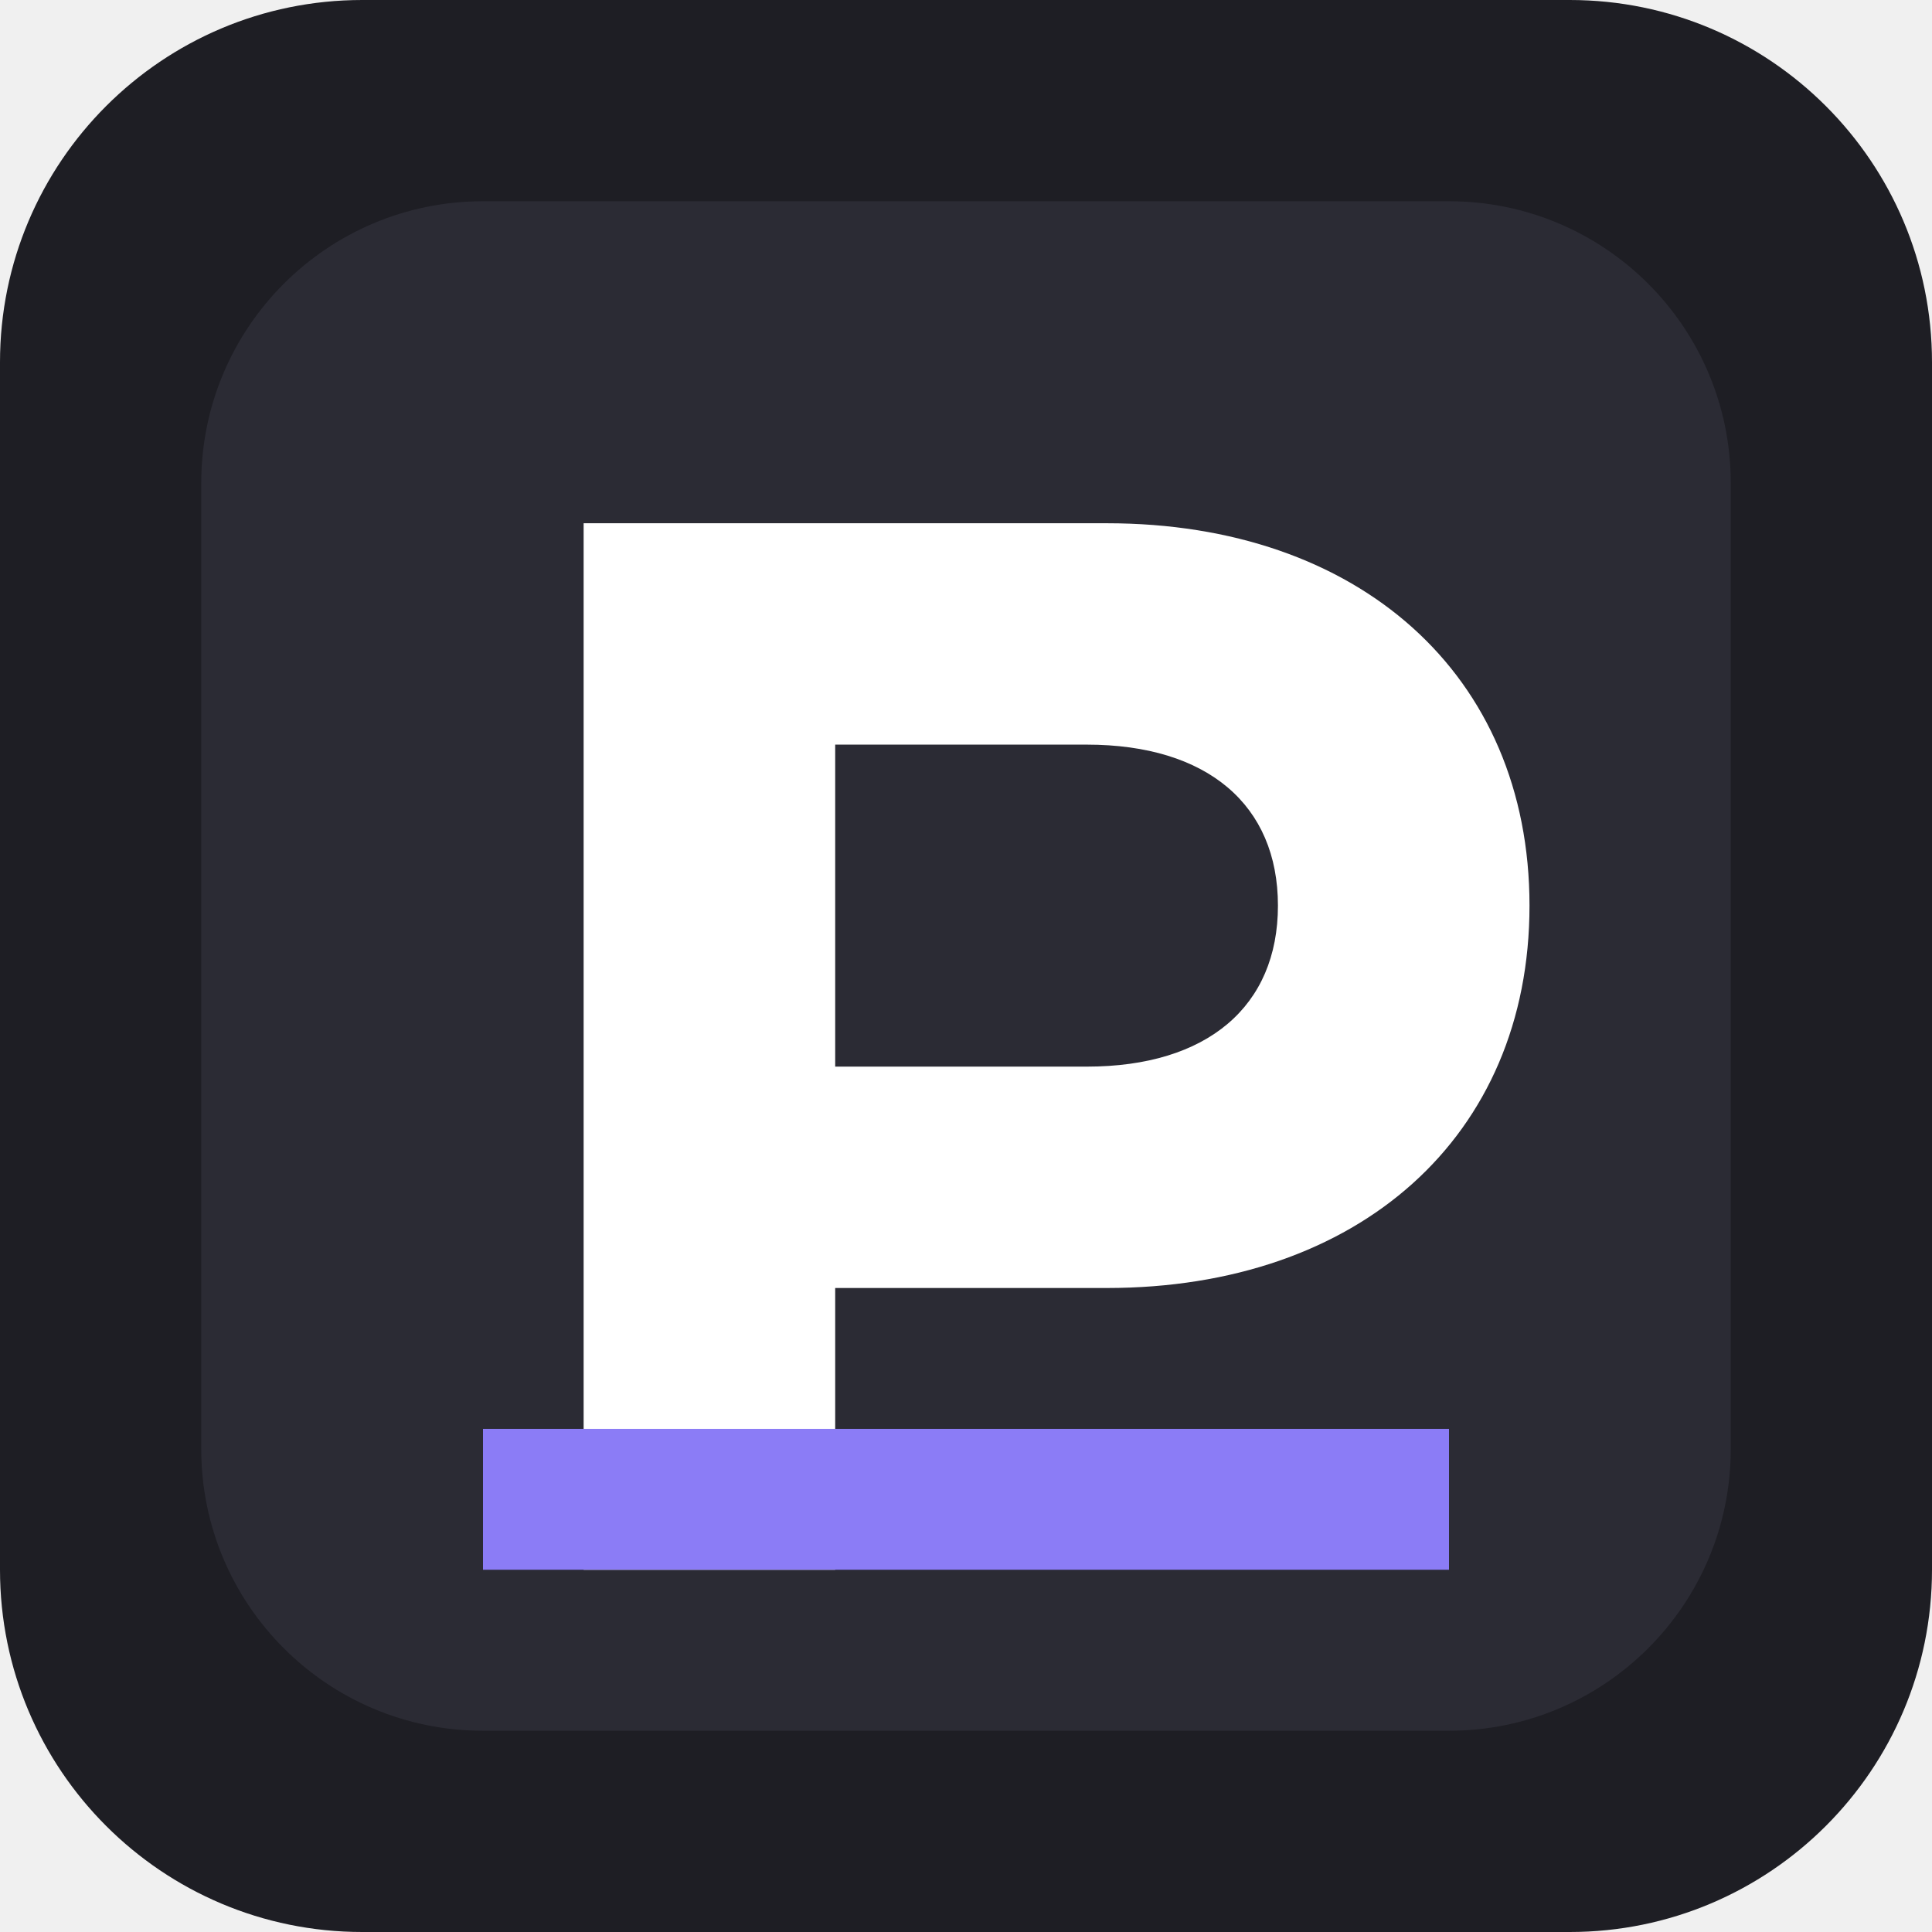
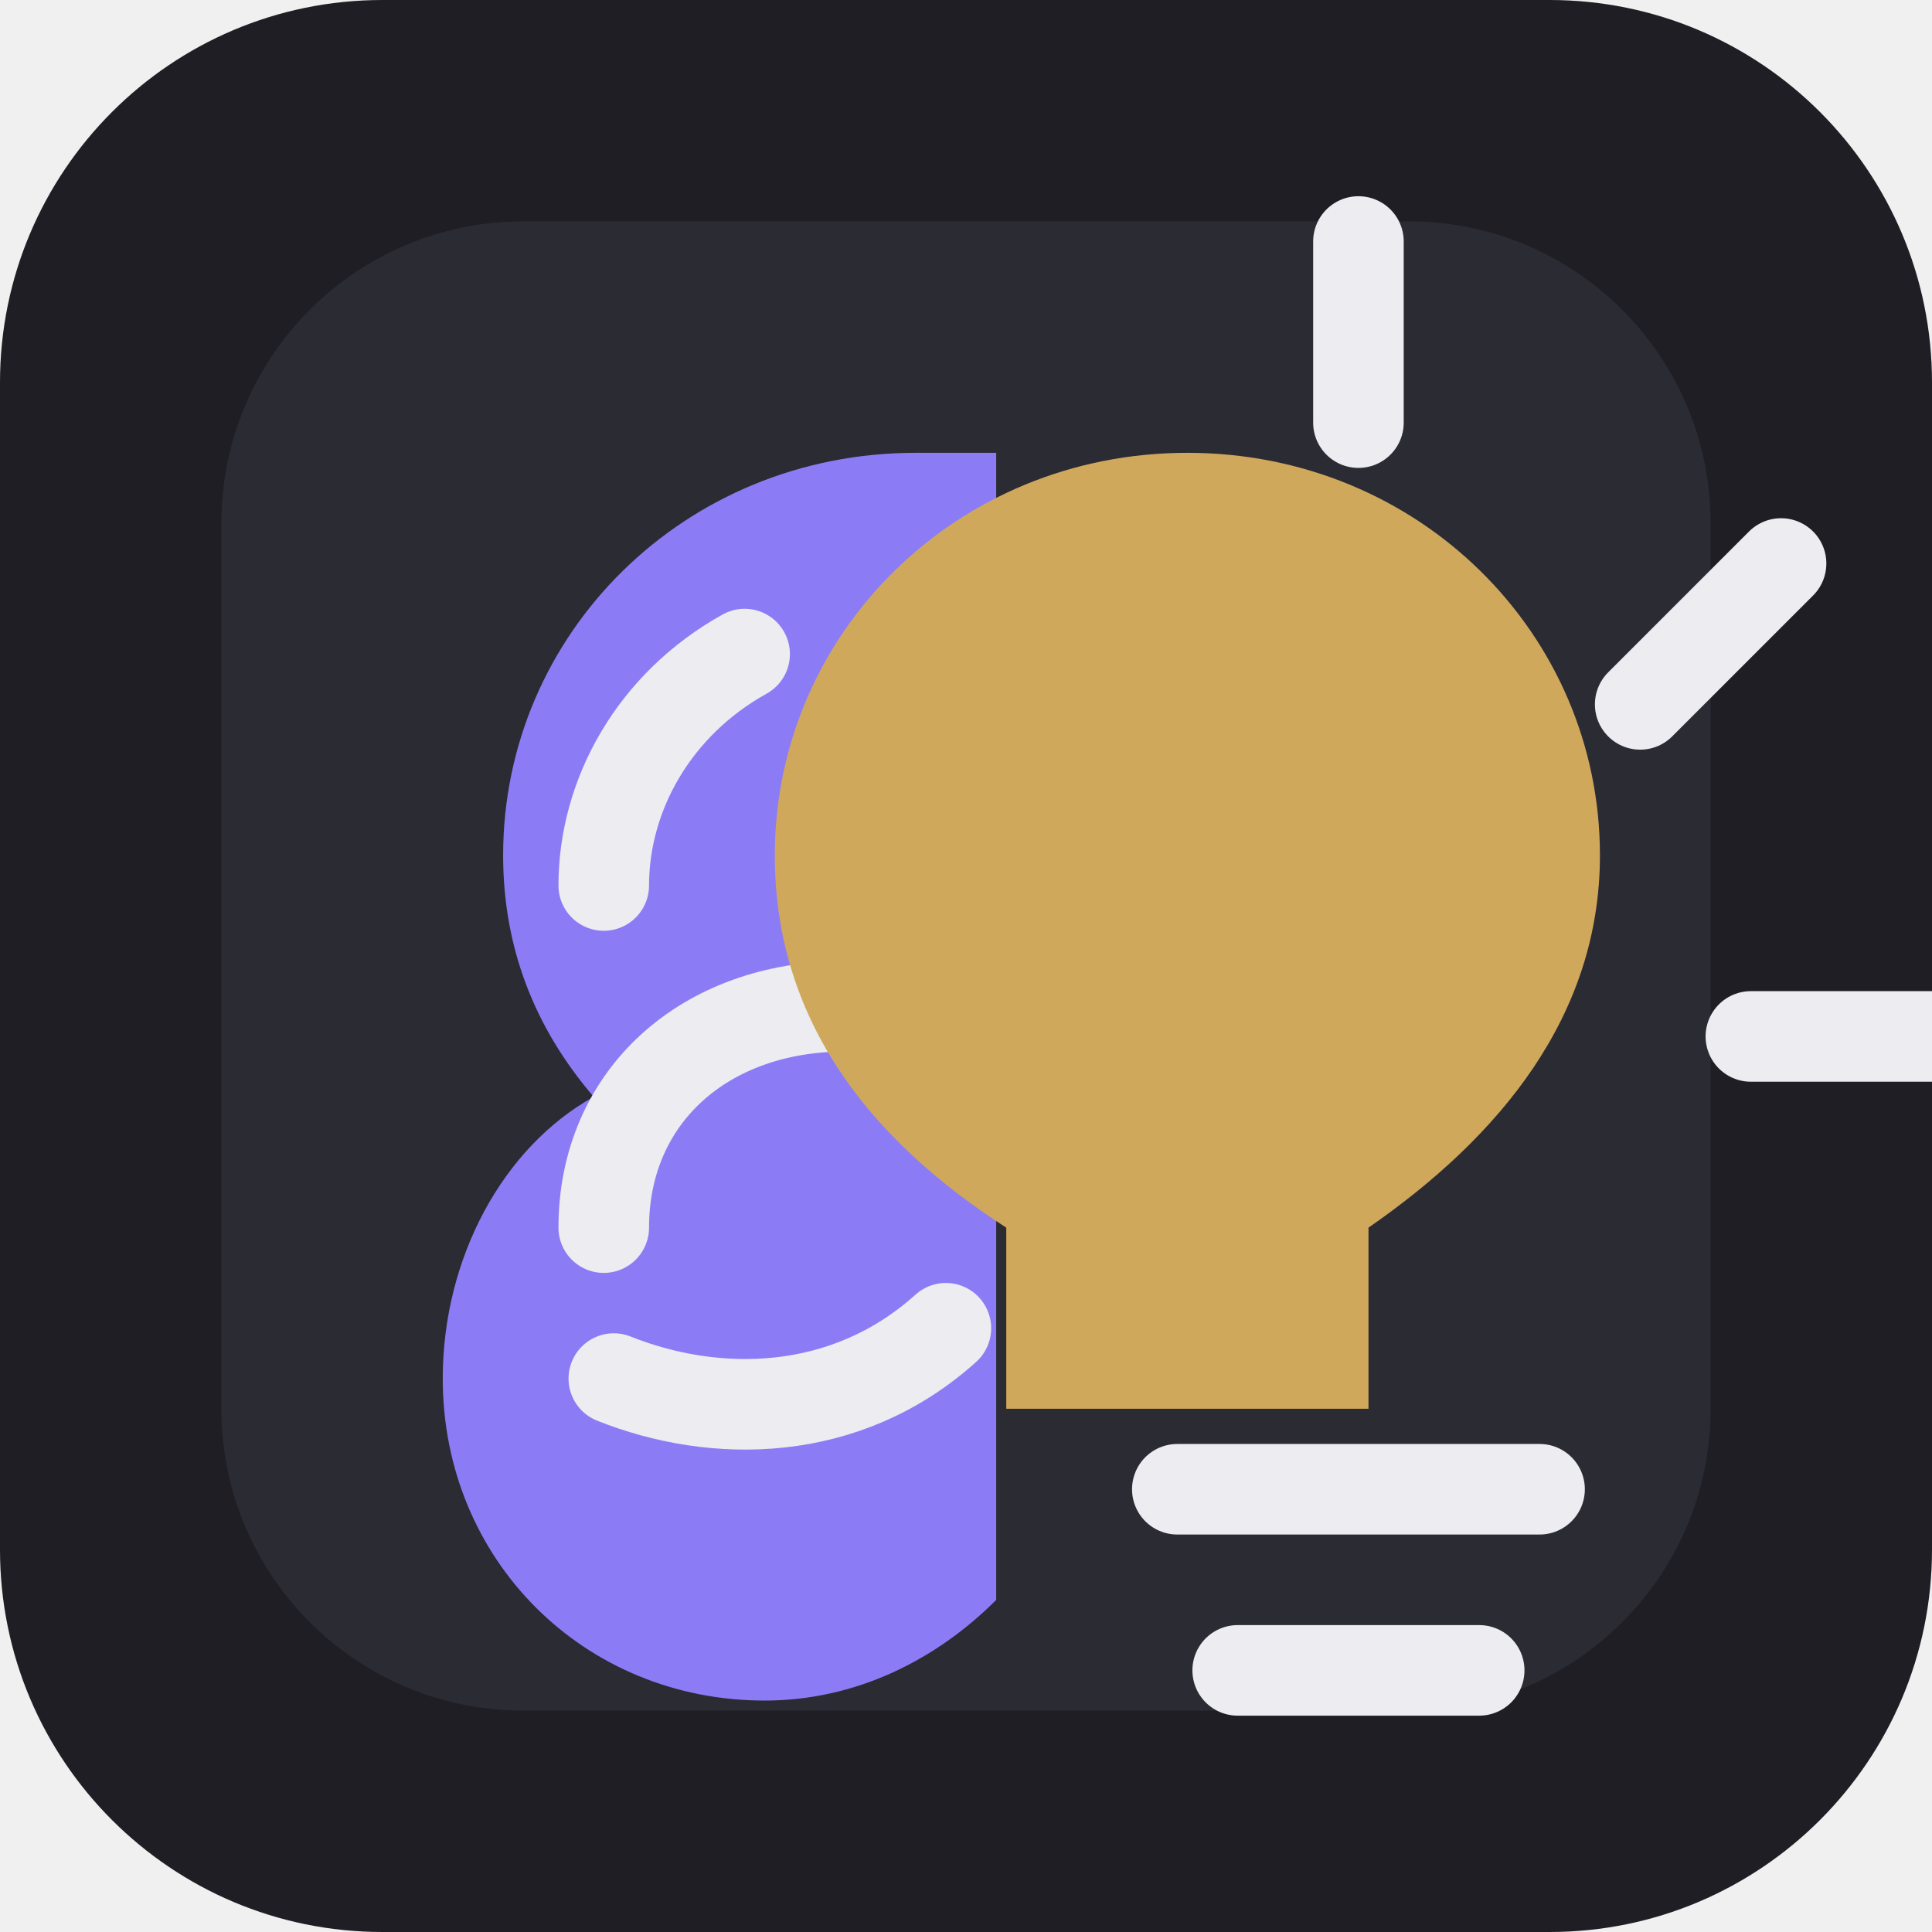
<svg xmlns="http://www.w3.org/2000/svg" width="192" height="192" viewBox="0 0 192 192">
-   <rect width="192" height="192" rx="36" fill="#1e1e24" />
-   <rect x="20" y="20" width="152" height="152" rx="28" fill="#2b2b34" />
-   <path fill="#ffffff" d="M58 52h52c25 0 42 15 42 38s-17 38-42 38H83v28H58V52Zm25 22v32h25c12 0 19-6 19-16s-7-16-19-16H83Z" />
-   <path fill="#8b7cf6" d="M48 142h96v14H48z" />
+   <rect width="192" height="192" rx="38" fill="#1e1e24" />
+   <rect x="22" y="22" width="148" height="148" rx="30" fill="#2b2b34" />
+   <path fill="#8b7cf6" d="M91 45c-23 0-41 18-41 40 0 9 3 17 9 24-9 5-15 16-15 28 0 18 14 32 32 32 9 0 17-4 23-10V45h-8Z" />
+   <path fill="none" stroke="#ececf1" stroke-linecap="round" stroke-linejoin="round" stroke-width="9" d="M74 65c-9 5-14 14-14 23m24 12c-14 0-24 9-24 22m34 10c-10 9-23 9-33 5" />
+   <path fill="#d0a85c" d="M105 79c0-22 18-40 41-40s41 18 41 40c0 16-10 28-23 37v18h-36v-18c-14-9-23-21-23-37Z" transform="translate(-28 6)" />
+   <path fill="none" stroke="#ececf1" stroke-linecap="round" stroke-linejoin="round" stroke-width="9" d="M117 148h36m-30 18h24M135 24v18m42 14-14 14m29 33h-18" />
</svg>
